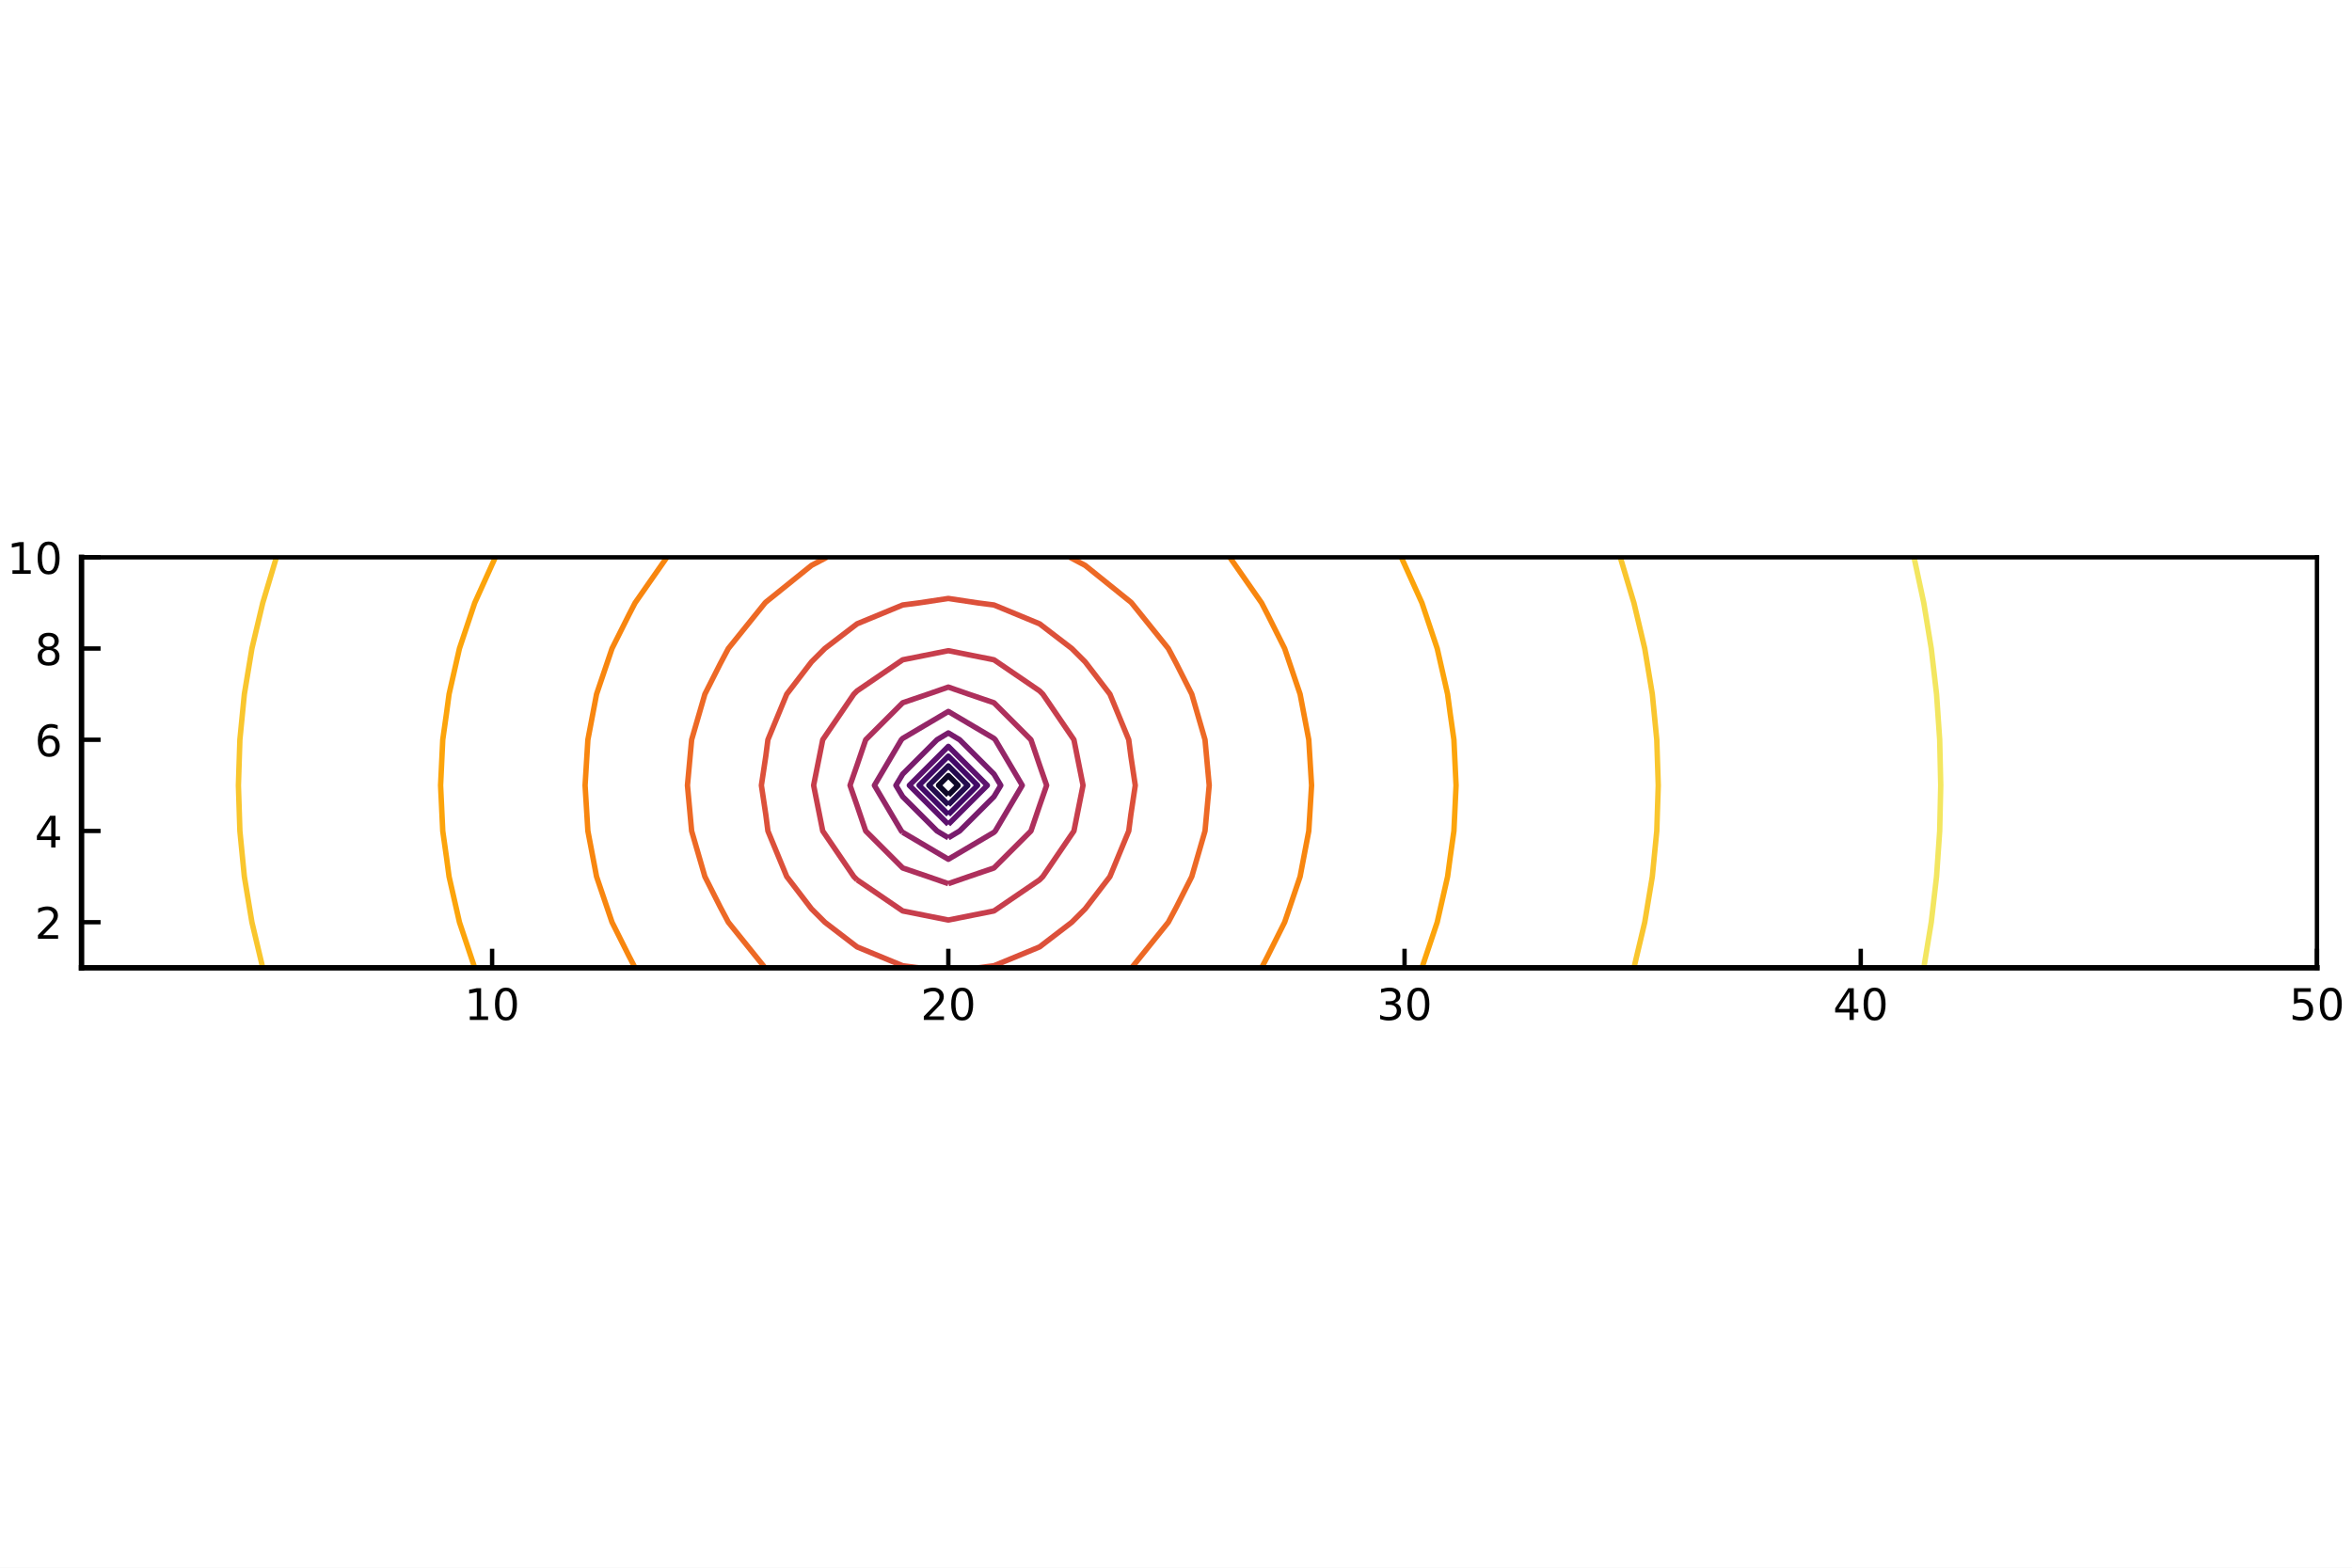
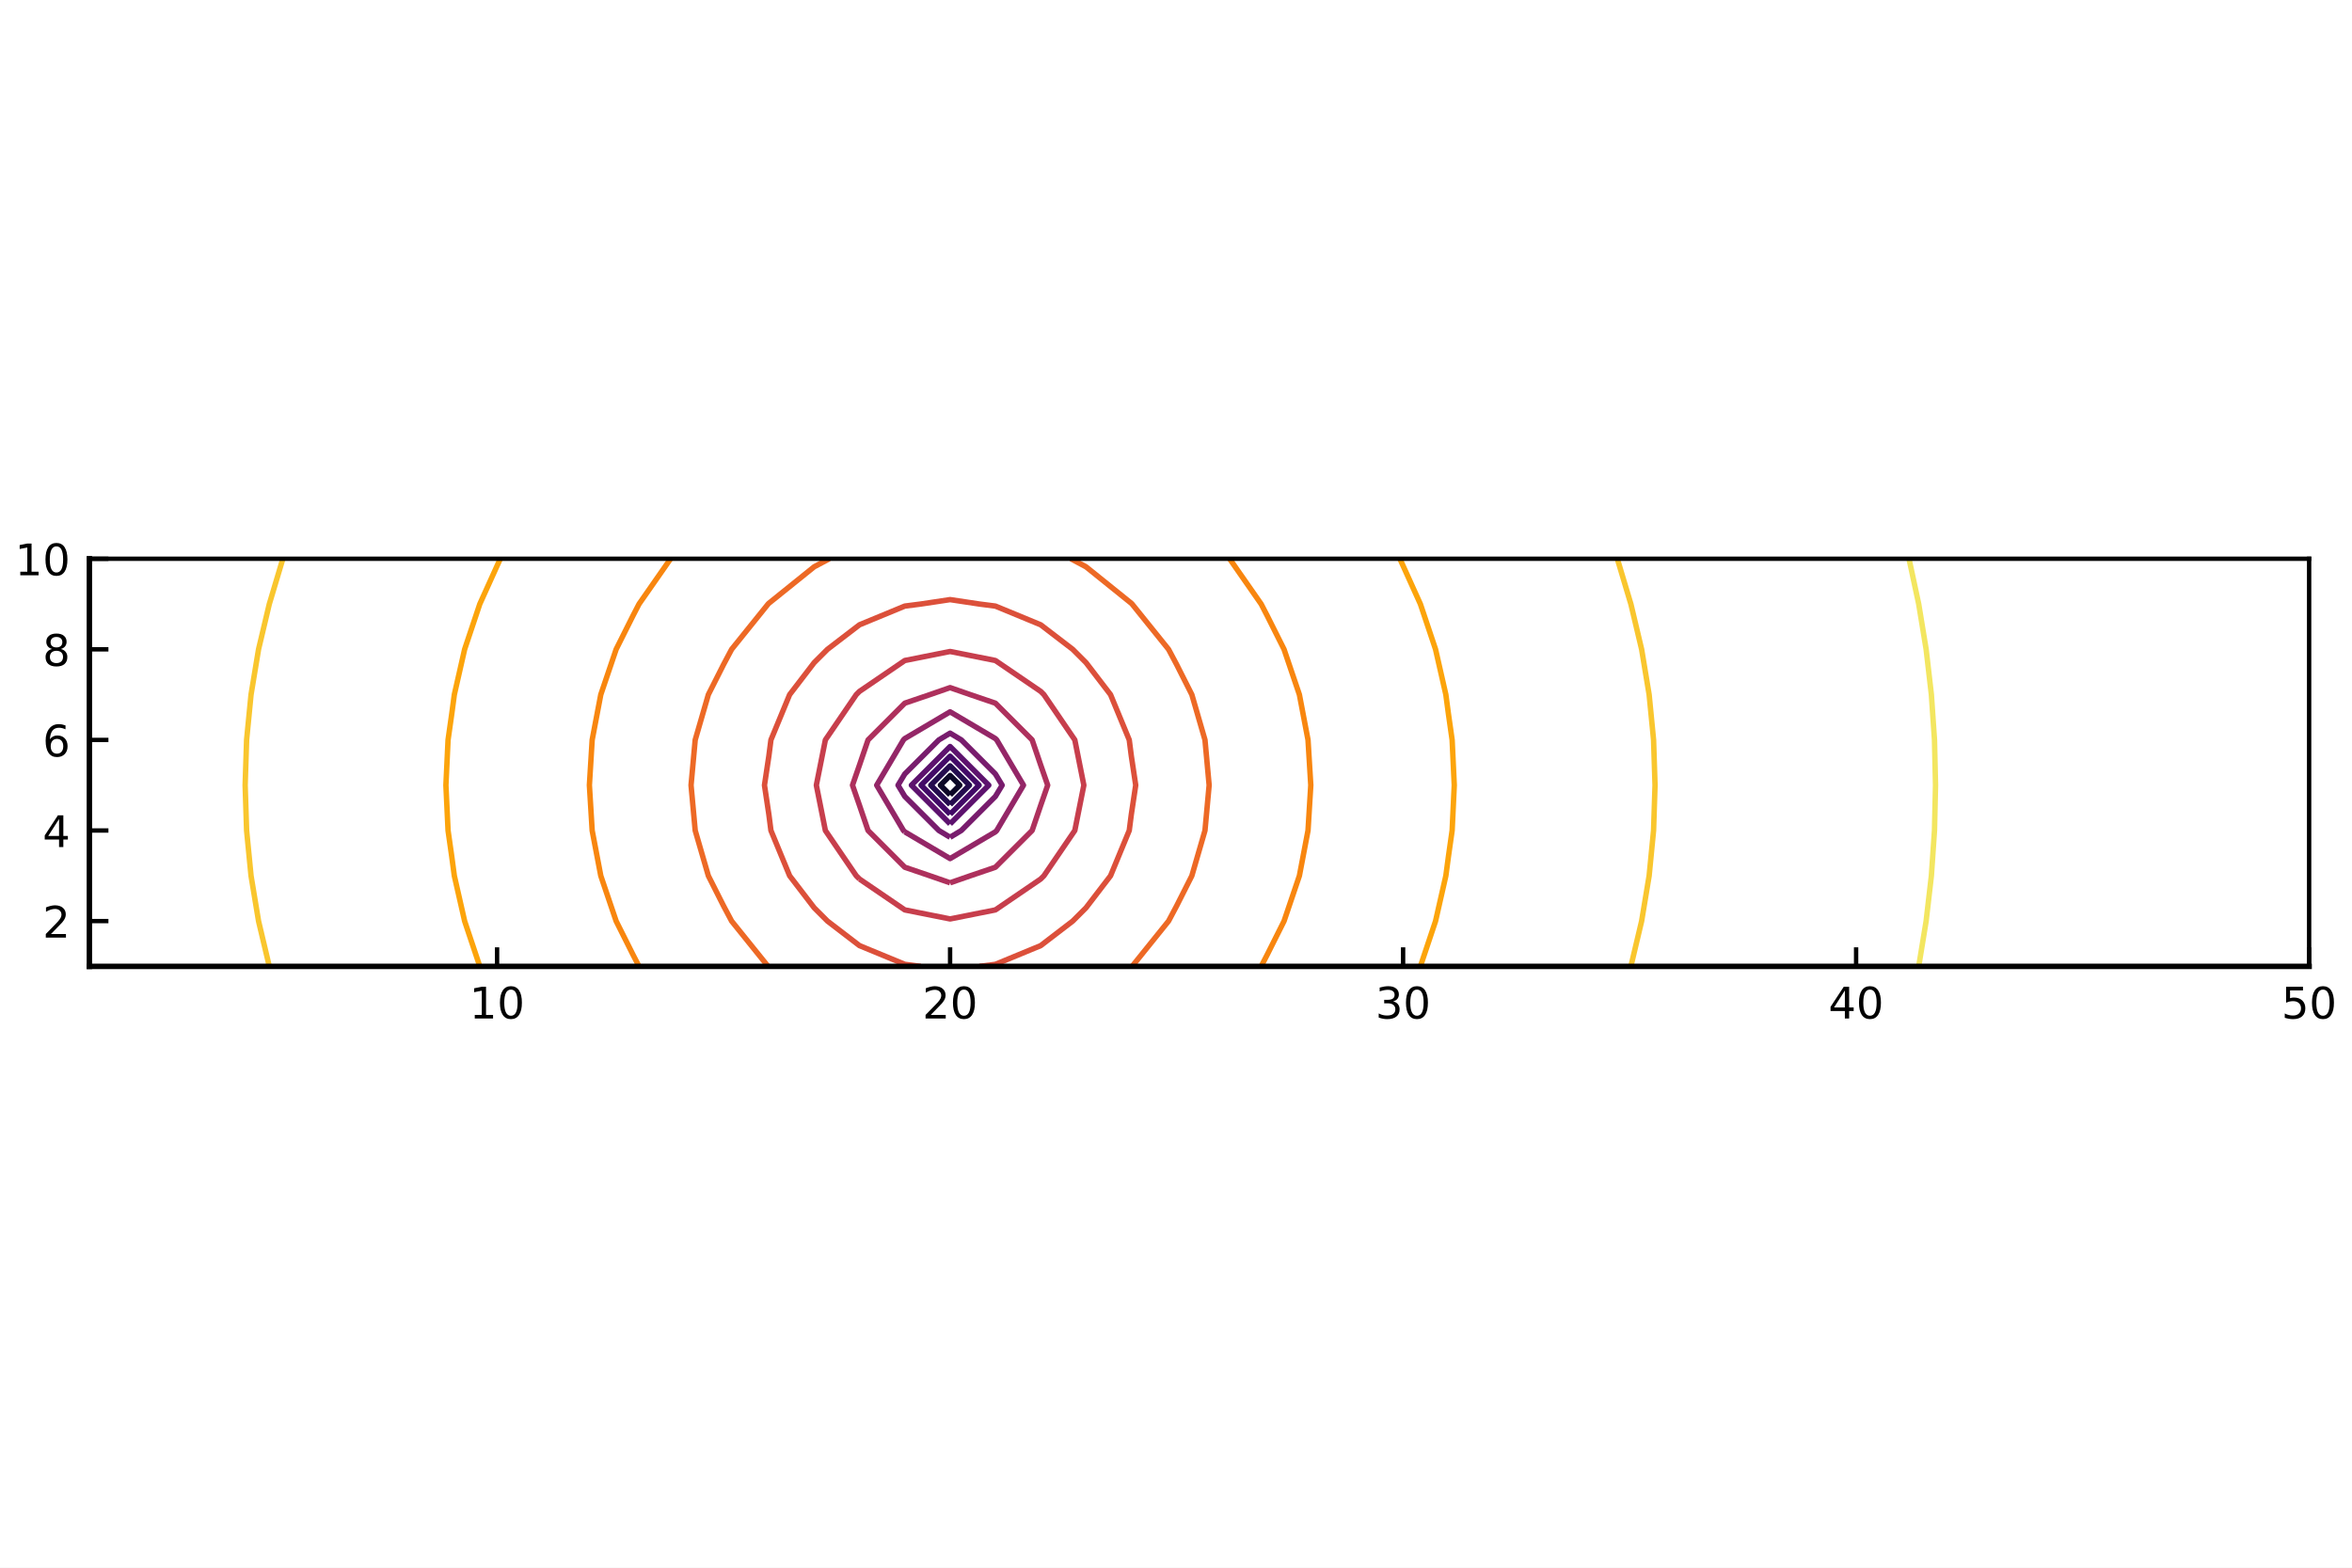
<svg xmlns="http://www.w3.org/2000/svg" xmlns:xlink="http://www.w3.org/1999/xlink" height="288pt" version="1.1" viewBox="0 0 432 288" width="432pt">
  <defs>
    <style type="text/css">
- *{stroke-linecap:butt;stroke-linejoin:round;}
+ *{stroke-linecap:butt;stroke-linejoin:round;white-space:pre;}
  </style>
  </defs>
  <g id="figure_1">
    <g id="patch_1">
      <path d="M 0 288  L 432 288  L 432 0  L 0 0  z " style="fill:#ffffff;" />
    </g>
    <g id="axes_1">
      <g id="patch_2">
-         <path d="M 14.975 177.797  L 425.565 177.797  L 425.565 102.383  L 14.975 102.383  z " style="fill:#ffffff;" />
+         <path d="M 16.415 177.533  L 424.125 177.533  L 424.125 102.647  L 16.415 102.647  z " style="fill:#ffffff;" />
      </g>
      <g id="LineCollection_1">
-         <path clip-path="url(#p092cbca904)" d="M 174.183 144.28  " style="fill:none;stroke:#000004;" />
+         <path clip-path="url(#p05bbdfc3d3)" d="M 174.507 144.25  " style="fill:none;stroke:#000004;" />
      </g>
      <g id="LineCollection_2">
-         <path clip-path="url(#p092cbca904)" d="M 174.183 146.069  L 172.394 144.28  L 174.183 142.49  L 175.973 144.28  L 174.183 146.069  " style="fill:none;stroke:#0d0827;" />
+         <path clip-path="url(#p05bbdfc3d3)" d="M 174.507 146.027  L 172.73 144.25  L 174.507 142.473  L 176.283 144.25  L 174.507 146.027  " style="fill:none;stroke:#0d0827;" />
      </g>
      <g id="LineCollection_3">
-         <path clip-path="url(#p092cbca904)" d="M 174.183 147.859  L 170.604 144.28  L 174.183 140.701  L 177.762 144.28  L 174.183 147.859  " style="fill:none;stroke:#240c4e;" />
+         <path clip-path="url(#p05bbdfc3d3)" d="M 174.507 147.804  L 170.953 144.25  L 174.507 140.696  L 178.06 144.25  L 174.507 147.804  " style="fill:none;stroke:#240c4e;" />
      </g>
      <g id="LineCollection_4">
-         <path clip-path="url(#p092cbca904)" d="M 174.183 149.648  L 168.815 144.28  L 174.183 138.911  L 179.552 144.28  L 174.183 149.648  " style="fill:none;stroke:#420a67;" />
+         <path clip-path="url(#p05bbdfc3d3)" d="M 174.507 149.581  L 169.176 144.25  L 174.507 138.92  L 179.837 144.25  L 174.507 149.581  " style="fill:none;stroke:#420a67;" />
      </g>
      <g id="LineCollection_5">
-         <path clip-path="url(#p092cbca904)" d="M 174.183 151.438  L 167.025 144.28  L 174.183 137.122  L 181.341 144.28  L 174.183 151.438  " style="fill:none;stroke:#5d126e;" />
+         <path clip-path="url(#p05bbdfc3d3)" d="M 174.507 151.358  L 167.399 144.25  L 174.507 137.143  L 181.614 144.25  L 174.507 151.358  " style="fill:none;stroke:#5d126e;" />
      </g>
      <g id="LineCollection_6">
-         <path clip-path="url(#p092cbca904)" d="M 174.183 153.911  L 172.105 152.659  L 165.804 146.358  L 164.552 144.28  L 165.804 142.201  L 172.105 135.9  L 174.183 134.648  L 176.262 135.9  L 182.563 142.201  L 183.815 144.28  L 182.563 146.358  L 176.262 152.659  L 174.183 153.911  " style="fill:none;stroke:#781c6d;" />
+         <path clip-path="url(#p05bbdfc3d3)" d="M 174.507 153.814  L 172.443 152.571  L 166.186 146.314  L 164.943 144.25  L 166.186 142.187  L 172.443 135.93  L 174.507 134.686  L 176.57 135.93  L 182.827 142.187  L 184.071 144.25  L 182.827 146.314  L 176.57 152.571  L 174.507 153.814  " style="fill:none;stroke:#781c6d;" />
      </g>
      <g id="LineCollection_7">
-         <path clip-path="url(#p092cbca904)" d="M 165.804 152.907  L 165.556 152.659  L 160.606 144.28  L 165.556 135.9  L 165.804 135.652  L 174.183 130.702  L 182.563 135.652  L 182.811 135.9  L 187.761 144.28  L 182.811 152.659  L 182.563 152.907  L 174.183 157.857  L 165.804 152.907  " style="fill:none;stroke:#942667;" />
+         <path clip-path="url(#p05bbdfc3d3)" d="M 166.186 152.817  L 165.94 152.571  L 161.024 144.25  L 165.94 135.93  L 166.186 135.683  L 174.507 130.768  L 182.827 135.683  L 183.073 135.93  L 187.989 144.25  L 183.073 152.571  L 182.827 152.817  L 174.507 157.732  L 166.186 152.817  " style="fill:none;stroke:#942667;" />
      </g>
      <g id="LineCollection_8">
-         <path clip-path="url(#p092cbca904)" d="M 174.183 162.334  L 170.455 161.039  L 165.804 159.456  L 159.007 152.659  L 157.424 148.008  L 156.129 144.28  L 157.424 140.551  L 159.007 135.9  L 165.804 129.103  L 170.455 127.521  L 174.183 126.226  L 177.912 127.521  L 182.563 129.103  L 189.36 135.9  L 190.942 140.551  L 192.237 144.28  L 190.942 148.008  L 189.36 152.659  L 182.563 159.456  L 177.912 161.039  L 174.183 162.334  " style="fill:none;stroke:#ae305c;" />
+         <path clip-path="url(#p05bbdfc3d3)" d="M 174.507 162.178  L 170.804 160.892  L 166.186 159.32  L 159.437 152.571  L 157.865 147.953  L 156.579 144.25  L 157.865 140.548  L 159.437 135.93  L 166.186 129.18  L 170.804 127.609  L 174.507 126.323  L 178.209 127.609  L 182.827 129.18  L 189.577 135.93  L 191.148 140.548  L 192.434 144.25  L 191.148 147.953  L 189.577 152.571  L 182.827 159.32  L 178.209 160.892  L 174.507 162.178  " style="fill:none;stroke:#ae305c;" />
      </g>
      <g id="LineCollection_9">
-         <path clip-path="url(#p092cbca904)" d="M 157.424 161.636  L 156.827 161.039  L 151.113 152.659  L 149.442 144.28  L 151.113 135.9  L 156.827 127.521  L 157.424 126.923  L 165.804 121.209  L 174.183 119.539  L 182.563 121.209  L 190.942 126.923  L 191.54 127.521  L 197.254 135.9  L 198.924 144.28  L 197.254 152.659  L 191.54 161.039  L 190.942 161.636  L 182.563 167.35  L 174.183 169.021  L 165.804 167.35  L 157.424 161.636  " style="fill:none;stroke:#c73e4c;" />
+         <path clip-path="url(#p05bbdfc3d3)" d="M 157.865 161.485  L 157.272 160.892  L 151.598 152.571  L 149.939 144.25  L 151.598 135.93  L 157.272 127.609  L 157.865 127.015  L 166.186 121.342  L 174.507 119.683  L 182.827 121.342  L 191.148 127.015  L 191.741 127.609  L 197.415 135.93  L 199.074 144.25  L 197.415 152.571  L 191.741 160.892  L 191.148 161.485  L 182.827 167.159  L 174.507 168.818  L 166.186 167.159  L 157.865 161.485  " style="fill:none;stroke:#c73e4c;" />
      </g>
      <g id="LineCollection_10">
-         <path clip-path="url(#p092cbca904)" d="M 168.747 177.797  L 165.804 177.419  L 157.424 173.958  L 151.5 169.418  L 149.045 166.963  L 144.505 161.039  L 141.044 152.659  L 140.666 149.716  L 139.848 144.28  L 140.666 138.844  L 141.044 135.9  L 144.505 127.521  L 149.045 121.596  L 151.5 119.141  L 157.424 114.601  L 165.804 111.14  L 168.747 110.762  L 174.183 109.944  L 179.619 110.762  L 182.563 111.14  L 190.942 114.601  L 196.867 119.141  L 199.321 121.596  L 203.862 127.521  L 207.322 135.9  L 207.701 138.844  L 208.519 144.28  L 207.701 149.716  L 207.322 152.659  L 203.862 161.039  L 199.321 166.963  L 196.867 169.418  L 190.942 173.958  L 182.563 177.419  L 179.619 177.797  " style="fill:none;stroke:#dc503a;" />
+         <path clip-path="url(#p05bbdfc3d3)" d="M 169.109 177.533  L 166.186 177.157  L 157.865 173.721  L 151.982 169.212  L 149.545 166.775  L 145.036 160.892  L 141.6 152.571  L 141.224 149.648  L 140.412 144.25  L 141.224 138.853  L 141.6 135.93  L 145.036 127.609  L 149.545 121.726  L 151.982 119.288  L 157.865 114.78  L 166.186 111.344  L 169.109 110.968  L 174.507 110.156  L 179.904 110.968  L 182.827 111.344  L 191.148 114.78  L 197.031 119.288  L 199.468 121.726  L 203.977 127.609  L 207.413 135.93  L 207.789 138.853  L 208.601 144.25  L 207.789 149.648  L 207.413 152.571  L 203.977 160.892  L 199.468 166.775  L 197.031 169.212  L 191.148 173.721  L 182.827 177.157  L 179.904 177.533  " style="fill:none;stroke:#dc503a;" />
      </g>
      <g id="LineCollection_11">
-         <path clip-path="url(#p092cbca904)" d="M 140.521 177.797  L 133.773 169.418  L 132.286 166.62  L 129.467 161.039  L 127.036 152.659  L 126.267 144.28  L 127.036 135.9  L 129.467 127.521  L 132.286 121.94  L 133.773 119.141  L 140.521 110.762  L 140.666 110.617  L 149.045 103.87  L 151.843 102.383  " style="fill:none;stroke:#ed6925;" />
-         <path clip-path="url(#p092cbca904)" d="M 196.523 102.383  L 199.321 103.87  L 207.701 110.617  L 207.846 110.762  L 214.593 119.141  L 216.08 121.94  L 218.9 127.521  L 221.33 135.9  L 222.099 144.28  L 221.33 152.659  L 218.9 161.039  L 216.08 166.62  L 214.593 169.418  L 207.846 177.797  " style="fill:none;stroke:#ed6925;" />
+         <path clip-path="url(#p05bbdfc3d3)" d="M 141.08 177.533  L 134.38 169.212  L 132.903 166.434  L 130.104 160.892  L 127.69 152.571  L 126.927 144.25  L 127.69 135.93  L 130.104 127.609  L 132.903 122.067  L 134.38 119.288  L 141.08 110.968  L 141.224 110.824  L 149.545 104.124  L 152.323 102.647  " style="fill:none;stroke:#ed6925;" />
+         <path clip-path="url(#p05bbdfc3d3)" d="M 196.69 102.647  L 199.468 104.124  L 207.789 110.824  L 207.933 110.968  L 214.633 119.288  L 216.11 122.067  L 218.91 127.609  L 221.323 135.93  L 222.087 144.25  L 221.323 152.571  L 218.91 160.892  L 216.11 166.434  L 214.633 169.212  L 207.933 177.533  " style="fill:none;stroke:#ed6925;" />
      </g>
      <g id="LineCollection_12">
-         <path clip-path="url(#p092cbca904)" d="M 116.645 177.797  L 115.527 175.639  L 112.41 169.418  L 109.572 161.039  L 107.978 152.659  L 107.465 144.28  L 107.978 135.9  L 109.572 127.521  L 112.41 119.141  L 115.527 112.92  L 116.645 110.762  L 122.486 102.383  " style="fill:none;stroke:#f8860f;" />
-         <path clip-path="url(#p092cbca904)" d="M 225.88 102.383  L 231.722 110.762  L 232.839 112.92  L 235.956 119.141  L 238.794 127.521  L 240.389 135.9  L 240.901 144.28  L 240.389 152.659  L 238.794 161.039  L 235.956 169.418  L 232.839 175.639  L 231.722 177.797  " style="fill:none;stroke:#f8860f;" />
+         <path clip-path="url(#p05bbdfc3d3)" d="M 117.372 177.533  L 116.262 175.39  L 113.167 169.212  L 110.349 160.892  L 108.765 152.571  L 108.256 144.25  L 108.765 135.93  L 110.349 127.609  L 113.167 119.288  L 116.262 113.111  L 117.372 110.968  L 123.172 102.647  " style="fill:none;stroke:#f8860f;" />
+         <path clip-path="url(#p05bbdfc3d3)" d="M 225.841 102.647  L 231.641 110.968  L 232.751 113.111  L 235.846 119.288  L 238.664 127.609  L 240.248 135.93  L 240.757 144.25  L 240.248 152.571  L 238.664 160.892  L 235.846 169.212  L 232.751 175.39  L 231.641 177.533  " style="fill:none;stroke:#f8860f;" />
      </g>
      <g id="LineCollection_13">
-         <path clip-path="url(#p092cbca904)" d="M 87.193 177.797  L 84.387 169.418  L 82.481 161.039  L 82.01 157.508  L 81.321 152.659  L 80.925 144.28  L 81.321 135.9  L 82.01 131.051  L 82.481 127.521  L 84.387 119.141  L 87.193 110.762  L 90.389 103.693  L 90.988 102.383  " style="fill:none;stroke:#fca40b;" />
-         <path clip-path="url(#p092cbca904)" d="M 257.379 102.383  L 257.977 103.693  L 261.174 110.762  L 263.98 119.141  L 265.885 127.521  L 266.357 131.051  L 267.046 135.9  L 267.442 144.28  L 267.046 152.659  L 266.357 157.508  L 265.885 161.039  L 263.98 169.418  L 261.174 177.797  " style="fill:none;stroke:#fca40b;" />
+         <path clip-path="url(#p05bbdfc3d3)" d="M 88.126 177.533  L 85.34 169.212  L 83.448 160.892  L 82.98 157.386  L 82.295 152.571  L 81.902 144.25  L 82.295 135.93  L 82.98 131.115  L 83.448 127.609  L 85.34 119.288  L 88.126 110.968  L 91.3 103.948  L 91.895 102.647  " style="fill:none;stroke:#fca40b;" />
+         <path clip-path="url(#p05bbdfc3d3)" d="M 257.118 102.647  L 257.713 103.948  L 260.887 110.968  L 263.673 119.288  L 265.565 127.609  L 266.033 131.115  L 266.718 135.93  L 267.111 144.25  L 266.718 152.571  L 266.033 157.386  L 265.565 160.892  L 263.673 169.212  L 260.887 177.533  " style="fill:none;stroke:#fca40b;" />
      </g>
      <g id="LineCollection_14">
-         <path clip-path="url(#p092cbca904)" d="M 48.257 177.797  L 46.268 169.418  L 44.88 161.039  L 44.06 152.659  L 43.789 144.28  L 44.06 135.9  L 44.88 127.521  L 46.268 119.141  L 48.257 110.762  L 48.492 109.989  L 50.765 102.383  " style="fill:none;stroke:#f9c62e;" />
-         <path clip-path="url(#p092cbca904)" d="M 297.602 102.383  L 299.874 109.989  L 300.11 110.762  L 302.098 119.141  L 303.487 127.521  L 304.306 135.9  L 304.577 144.28  L 304.306 152.659  L 303.487 161.039  L 302.098 169.418  L 300.11 177.797  " style="fill:none;stroke:#f9c62e;" />
+         <path clip-path="url(#p05bbdfc3d3)" d="M 49.463 177.533  L 47.489 169.212  L 46.11 160.892  L 45.296 152.571  L 45.027 144.25  L 45.296 135.93  L 46.11 127.609  L 47.489 119.288  L 49.463 110.968  L 49.697 110.2  L 51.954 102.647  " style="fill:none;stroke:#f9c62e;" />
+         <path clip-path="url(#p05bbdfc3d3)" d="M 297.059 102.647  L 299.316 110.2  L 299.55 110.968  L 301.524 119.288  L 302.903 127.609  L 303.717 135.93  L 303.986 144.25  L 303.717 152.571  L 302.903 160.892  L 301.524 169.212  L 299.55 177.533  " style="fill:none;stroke:#f9c62e;" />
      </g>
      <g id="LineCollection_15">
-         <path clip-path="url(#p092cbca904)" d="M 351.553 102.383  L 353.349 110.762  L 354.724 119.141  L 355.693 127.521  L 356.269 135.9  L 356.46 144.28  L 356.269 152.659  L 355.693 161.039  L 354.724 169.418  L 353.349 177.797  " style="fill:none;stroke:#f3e660;" />
+         <path clip-path="url(#p05bbdfc3d3)" d="M 350.633 102.647  L 352.416 110.968  L 353.78 119.288  L 354.743 127.609  L 355.315 135.93  L 355.505 144.25  L 355.315 152.571  L 354.743 160.892  L 353.78 169.212  L 352.416 177.533  " style="fill:none;stroke:#f3e660;" />
      </g>
      <g id="LineCollection_16" />
      <g id="matplotlib.axis_1">
        <g id="xtick_1">
          <g id="line2d_1">
            <defs>
-               <path d="M 0 0  L 0 -3.5  " id="mae2d721e37" style="stroke:#000000;stroke-width:0.8;" />
-             </defs>
-             <g>
-               <use style="stroke:#000000;stroke-width:0.8;" x="90.389" xlink:href="#mae2d721e37" y="177.797" />
+               <path d="M 0 0  L 0 -3.5  " id="m0dfeab8a13" style="stroke:#000000;stroke-width:0.8;" />
+             </defs>
+             <g>
+               <use style="stroke:#000000;stroke-width:0.8;" x="91.3" xlink:href="#m0dfeab8a13" y="177.533" />
            </g>
          </g>
          <g id="text_1">
            <defs>
              <path d="M 12.406 8.297  L 28.516 8.297  L 28.516 63.922  L 10.984 60.406  L 10.984 69.391  L 28.422 72.906  L 38.281 72.906  L 38.281 8.297  L 54.391 8.297  L 54.391 0  L 12.406 0  z " id="DejaVuSans-49" />
              <path d="M 31.781 66.406  Q 24.172 66.406 20.328 58.906  Q 16.5 51.422 16.5 36.375  Q 16.5 21.391 20.328 13.891  Q 24.172 6.391 31.781 6.391  Q 39.453 6.391 43.281 13.891  Q 47.125 21.391 47.125 36.375  Q 47.125 51.422 43.281 58.906  Q 39.453 66.406 31.781 66.406  z M 31.781 74.219  Q 44.047 74.219 50.516 64.516  Q 56.984 54.828 56.984 36.375  Q 56.984 17.969 50.516 8.266  Q 44.047 -1.422 31.781 -1.422  Q 19.531 -1.422 13.062 8.266  Q 6.594 17.969 6.594 36.375  Q 6.594 54.828 13.062 64.516  Q 19.531 74.219 31.781 74.219  z " id="DejaVuSans-48" />
            </defs>
-             <g transform="translate(85.29927 187.3761)scale(0.08 -0.08)">
+             <g transform="translate(86.21029 187.1116)scale(0.08 -0.08)">
              <use xlink:href="#DejaVuSans-49" />
              <use x="63.623" xlink:href="#DejaVuSans-48" />
            </g>
          </g>
        </g>
        <g id="xtick_2">
          <g id="line2d_2">
            <g>
-               <use style="stroke:#000000;stroke-width:0.8;" x="174.183" xlink:href="#mae2d721e37" y="177.797" />
+               <use style="stroke:#000000;stroke-width:0.8;" x="174.507" xlink:href="#m0dfeab8a13" y="177.533" />
            </g>
          </g>
          <g id="text_2">
            <defs>
              <path d="M 19.188 8.297  L 53.609 8.297  L 53.609 0  L 7.328 0  L 7.328 8.297  Q 12.938 14.109 22.625 23.891  Q 32.328 33.688 34.812 36.531  Q 39.547 41.844 41.422 45.531  Q 43.312 49.219 43.312 52.781  Q 43.312 58.594 39.234 62.25  Q 35.156 65.922 28.609 65.922  Q 23.969 65.922 18.812 64.312  Q 13.672 62.703 7.812 59.422  L 7.812 69.391  Q 13.766 71.781 18.938 73  Q 24.125 74.219 28.422 74.219  Q 39.75 74.219 46.484 68.547  Q 53.219 62.891 53.219 53.422  Q 53.219 48.922 51.531 44.891  Q 49.859 40.875 45.406 35.406  Q 44.188 33.984 37.641 27.219  Q 31.109 20.453 19.188 8.297  z " id="DejaVuSans-50" />
            </defs>
-             <g transform="translate(169.0933 187.3761)scale(0.08 -0.08)">
+             <g transform="translate(169.4166 187.1116)scale(0.08 -0.08)">
              <use xlink:href="#DejaVuSans-50" />
              <use x="63.623" xlink:href="#DejaVuSans-48" />
            </g>
          </g>
        </g>
        <g id="xtick_3">
          <g id="line2d_3">
            <g>
-               <use style="stroke:#000000;stroke-width:0.8;" x="257.977" xlink:href="#mae2d721e37" y="177.797" />
+               <use style="stroke:#000000;stroke-width:0.8;" x="257.713" xlink:href="#m0dfeab8a13" y="177.533" />
            </g>
          </g>
          <g id="text_3">
            <defs>
              <path d="M 40.578 39.312  Q 47.656 37.797 51.625 33  Q 55.609 28.219 55.609 21.188  Q 55.609 10.406 48.188 4.484  Q 40.766 -1.422 27.094 -1.422  Q 22.516 -1.422 17.656 -0.516  Q 12.797 0.391 7.625 2.203  L 7.625 11.719  Q 11.719 9.328 16.594 8.109  Q 21.484 6.891 26.812 6.891  Q 36.078 6.891 40.938 10.547  Q 45.797 14.203 45.797 21.188  Q 45.797 27.641 41.281 31.266  Q 36.766 34.906 28.719 34.906  L 20.219 34.906  L 20.219 43.016  L 29.109 43.016  Q 36.375 43.016 40.234 45.922  Q 44.094 48.828 44.094 54.297  Q 44.094 59.906 40.109 62.906  Q 36.141 65.922 28.719 65.922  Q 24.656 65.922 20.016 65.031  Q 15.375 64.156 9.812 62.312  L 9.812 71.094  Q 15.438 72.656 20.344 73.438  Q 25.25 74.219 29.594 74.219  Q 40.828 74.219 47.359 69.109  Q 53.906 64.016 53.906 55.328  Q 53.906 49.266 50.438 45.094  Q 46.969 40.922 40.578 39.312  z " id="DejaVuSans-51" />
            </defs>
-             <g transform="translate(252.8873 187.3761)scale(0.08 -0.08)">
+             <g transform="translate(252.6228 187.1116)scale(0.08 -0.08)">
              <use xlink:href="#DejaVuSans-51" />
              <use x="63.623" xlink:href="#DejaVuSans-48" />
            </g>
          </g>
        </g>
        <g id="xtick_4">
          <g id="line2d_4">
            <g>
-               <use style="stroke:#000000;stroke-width:0.8;" x="341.771" xlink:href="#mae2d721e37" y="177.797" />
+               <use style="stroke:#000000;stroke-width:0.8;" x="340.919" xlink:href="#m0dfeab8a13" y="177.533" />
            </g>
          </g>
          <g id="text_4">
            <defs>
              <path d="M 37.797 64.312  L 12.891 25.391  L 37.797 25.391  z M 35.203 72.906  L 47.609 72.906  L 47.609 25.391  L 58.016 25.391  L 58.016 17.188  L 47.609 17.188  L 47.609 0  L 37.797 0  L 37.797 17.188  L 4.891 17.188  L 4.891 26.703  z " id="DejaVuSans-52" />
            </defs>
-             <g transform="translate(336.6813 187.3761)scale(0.08 -0.08)">
+             <g transform="translate(335.8291 187.1116)scale(0.08 -0.08)">
              <use xlink:href="#DejaVuSans-52" />
              <use x="63.623" xlink:href="#DejaVuSans-48" />
            </g>
          </g>
        </g>
        <g id="xtick_5">
          <g id="line2d_5">
            <g>
-               <use style="stroke:#000000;stroke-width:0.8;" x="425.565" xlink:href="#mae2d721e37" y="177.797" />
+               <use style="stroke:#000000;stroke-width:0.8;" x="424.125" xlink:href="#m0dfeab8a13" y="177.533" />
            </g>
          </g>
          <g id="text_5">
            <defs>
              <path d="M 10.797 72.906  L 49.516 72.906  L 49.516 64.594  L 19.828 64.594  L 19.828 46.734  Q 21.969 47.469 24.109 47.828  Q 26.266 48.188 28.422 48.188  Q 40.625 48.188 47.75 41.5  Q 54.891 34.812 54.891 23.391  Q 54.891 11.625 47.562 5.094  Q 40.234 -1.422 26.906 -1.422  Q 22.312 -1.422 17.547 -0.641  Q 12.797 0.141 7.719 1.703  L 7.719 11.625  Q 12.109 9.234 16.797 8.062  Q 21.484 6.891 26.703 6.891  Q 35.156 6.891 40.078 11.328  Q 45.016 15.766 45.016 23.391  Q 45.016 31 40.078 35.438  Q 35.156 39.891 26.703 39.891  Q 22.75 39.891 18.812 39.016  Q 14.891 38.141 10.797 36.281  z " id="DejaVuSans-53" />
            </defs>
-             <g transform="translate(420.4754 187.3761)scale(0.08 -0.08)">
+             <g transform="translate(419.0354 187.1116)scale(0.08 -0.08)">
              <use xlink:href="#DejaVuSans-53" />
              <use x="63.623" xlink:href="#DejaVuSans-48" />
            </g>
          </g>
        </g>
      </g>
      <g id="matplotlib.axis_2">
        <g id="ytick_1">
          <g id="line2d_6">
            <defs>
-               <path d="M 0 0  L 3.5 0  " id="mad5589496a" style="stroke:#000000;stroke-width:0.8;" />
-             </defs>
-             <g>
-               <use style="stroke:#000000;stroke-width:0.8;" x="14.975" xlink:href="#mad5589496a" y="169.418" />
+               <path d="M 0 0  L 3.5 0  " id="mefd8963c85" style="stroke:#000000;stroke-width:0.8;" />
+             </defs>
+             <g>
+               <use style="stroke:#000000;stroke-width:0.8;" x="16.415" xlink:href="#mefd8963c85" y="169.212" />
            </g>
          </g>
          <g id="text_6">
-             <g transform="translate(6.384646 172.4573)scale(0.08 -0.08)">
+             <g transform="translate(7.824646 172.2516)scale(0.08 -0.08)">
              <use xlink:href="#DejaVuSans-50" />
            </g>
          </g>
        </g>
        <g id="ytick_2">
          <g id="line2d_7">
            <g>
-               <use style="stroke:#000000;stroke-width:0.8;" x="14.975" xlink:href="#mad5589496a" y="152.659" />
+               <use style="stroke:#000000;stroke-width:0.8;" x="16.415" xlink:href="#mefd8963c85" y="152.571" />
            </g>
          </g>
          <g id="text_7">
-             <g transform="translate(6.384646 155.6985)scale(0.08 -0.08)">
+             <g transform="translate(7.824646 155.6103)scale(0.08 -0.08)">
              <use xlink:href="#DejaVuSans-52" />
            </g>
          </g>
        </g>
        <g id="ytick_3">
          <g id="line2d_8">
            <g>
-               <use style="stroke:#000000;stroke-width:0.8;" x="14.975" xlink:href="#mad5589496a" y="135.9" />
+               <use style="stroke:#000000;stroke-width:0.8;" x="16.415" xlink:href="#mefd8963c85" y="135.93" />
            </g>
          </g>
          <g id="text_8">
            <defs>
              <path d="M 33.016 40.375  Q 26.375 40.375 22.484 35.828  Q 18.609 31.297 18.609 23.391  Q 18.609 15.531 22.484 10.953  Q 26.375 6.391 33.016 6.391  Q 39.656 6.391 43.531 10.953  Q 47.406 15.531 47.406 23.391  Q 47.406 31.297 43.531 35.828  Q 39.656 40.375 33.016 40.375  z M 52.594 71.297  L 52.594 62.312  Q 48.875 64.062 45.094 64.984  Q 41.312 65.922 37.594 65.922  Q 27.828 65.922 22.672 59.328  Q 17.531 52.734 16.797 39.406  Q 19.672 43.656 24.016 45.922  Q 28.375 48.188 33.594 48.188  Q 44.578 48.188 50.953 41.516  Q 57.328 34.859 57.328 23.391  Q 57.328 12.156 50.688 5.359  Q 44.047 -1.422 33.016 -1.422  Q 20.359 -1.422 13.672 8.266  Q 6.984 17.969 6.984 36.375  Q 6.984 53.656 15.188 63.938  Q 23.391 74.219 37.203 74.219  Q 40.922 74.219 44.703 73.484  Q 48.484 72.75 52.594 71.297  z " id="DejaVuSans-54" />
            </defs>
-             <g transform="translate(6.384646 138.9397)scale(0.08 -0.08)">
+             <g transform="translate(7.824646 138.9691)scale(0.08 -0.08)">
              <use xlink:href="#DejaVuSans-54" />
            </g>
          </g>
        </g>
        <g id="ytick_4">
          <g id="line2d_9">
            <g>
-               <use style="stroke:#000000;stroke-width:0.8;" x="14.975" xlink:href="#mad5589496a" y="119.141" />
+               <use style="stroke:#000000;stroke-width:0.8;" x="16.415" xlink:href="#mefd8963c85" y="119.288" />
            </g>
          </g>
          <g id="text_9">
            <defs>
              <path d="M 31.781 34.625  Q 24.75 34.625 20.719 30.859  Q 16.703 27.094 16.703 20.516  Q 16.703 13.922 20.719 10.156  Q 24.75 6.391 31.781 6.391  Q 38.812 6.391 42.859 10.172  Q 46.922 13.969 46.922 20.516  Q 46.922 27.094 42.891 30.859  Q 38.875 34.625 31.781 34.625  z M 21.922 38.812  Q 15.578 40.375 12.031 44.719  Q 8.5 49.078 8.5 55.328  Q 8.5 64.062 14.719 69.141  Q 20.953 74.219 31.781 74.219  Q 42.672 74.219 48.875 69.141  Q 55.078 64.062 55.078 55.328  Q 55.078 49.078 51.531 44.719  Q 48 40.375 41.703 38.812  Q 48.828 37.156 52.797 32.312  Q 56.781 27.484 56.781 20.516  Q 56.781 9.906 50.312 4.234  Q 43.844 -1.422 31.781 -1.422  Q 19.734 -1.422 13.25 4.234  Q 6.781 9.906 6.781 20.516  Q 6.781 27.484 10.781 32.312  Q 14.797 37.156 21.922 38.812  z M 18.312 54.391  Q 18.312 48.734 21.844 45.562  Q 25.391 42.391 31.781 42.391  Q 38.141 42.391 41.719 45.562  Q 45.312 48.734 45.312 54.391  Q 45.312 60.062 41.719 63.234  Q 38.141 66.406 31.781 66.406  Q 25.391 66.406 21.844 63.234  Q 18.312 60.062 18.312 54.391  z " id="DejaVuSans-56" />
            </defs>
-             <g transform="translate(6.384646 122.1809)scale(0.08 -0.08)">
+             <g transform="translate(7.824646 122.3278)scale(0.08 -0.08)">
              <use xlink:href="#DejaVuSans-56" />
            </g>
          </g>
        </g>
        <g id="ytick_5">
          <g id="line2d_10">
            <g>
-               <use style="stroke:#000000;stroke-width:0.8;" x="14.975" xlink:href="#mad5589496a" y="102.383" />
+               <use style="stroke:#000000;stroke-width:0.8;" x="16.415" xlink:href="#mefd8963c85" y="102.647" />
            </g>
          </g>
          <g id="text_10">
-             <g transform="translate(1.294646 105.4221)scale(0.08 -0.08)">
+             <g transform="translate(2.734646 105.6866)scale(0.08 -0.08)">
              <use xlink:href="#DejaVuSans-49" />
              <use x="63.623" xlink:href="#DejaVuSans-48" />
            </g>
          </g>
        </g>
      </g>
      <g id="patch_3">
-         <path d="M 14.975 177.797  L 14.975 102.383  " style="fill:none;stroke:#000000;stroke-linecap:square;stroke-linejoin:miter;" />
+         <path d="M 16.415 177.533  L 16.415 102.647  " style="fill:none;stroke:#000000;stroke-linecap:square;stroke-linejoin:miter;" />
      </g>
      <g id="patch_4">
-         <path d="M 425.565 177.797  L 425.565 102.383  " style="fill:none;stroke:#000000;stroke-linecap:square;stroke-linejoin:miter;stroke-width:0.8;" />
+         <path d="M 424.125 177.533  L 424.125 102.647  " style="fill:none;stroke:#000000;stroke-linecap:square;stroke-linejoin:miter;stroke-width:0.8;" />
      </g>
      <g id="patch_5">
-         <path d="M 14.975 177.797  L 425.565 177.797  " style="fill:none;stroke:#000000;stroke-linecap:square;stroke-linejoin:miter;" />
+         <path d="M 16.415 177.533  L 424.125 177.533  " style="fill:none;stroke:#000000;stroke-linecap:square;stroke-linejoin:miter;" />
      </g>
      <g id="patch_6">
-         <path d="M 14.975 102.383  L 425.565 102.383  " style="fill:none;stroke:#000000;stroke-linecap:square;stroke-linejoin:miter;stroke-width:0.8;" />
+         <path d="M 16.415 102.647  L 424.125 102.647  " style="fill:none;stroke:#000000;stroke-linecap:square;stroke-linejoin:miter;stroke-width:0.8;" />
      </g>
    </g>
  </g>
  <defs>
-     <clipPath id="p092cbca904">
-       <rect height="75.415" width="410.591" x="14.975" y="102.383" />
+     <clipPath id="p05bbdfc3d3">
+       <rect height="74.886" width="407.711" x="16.415" y="102.647" />
    </clipPath>
  </defs>
</svg>
